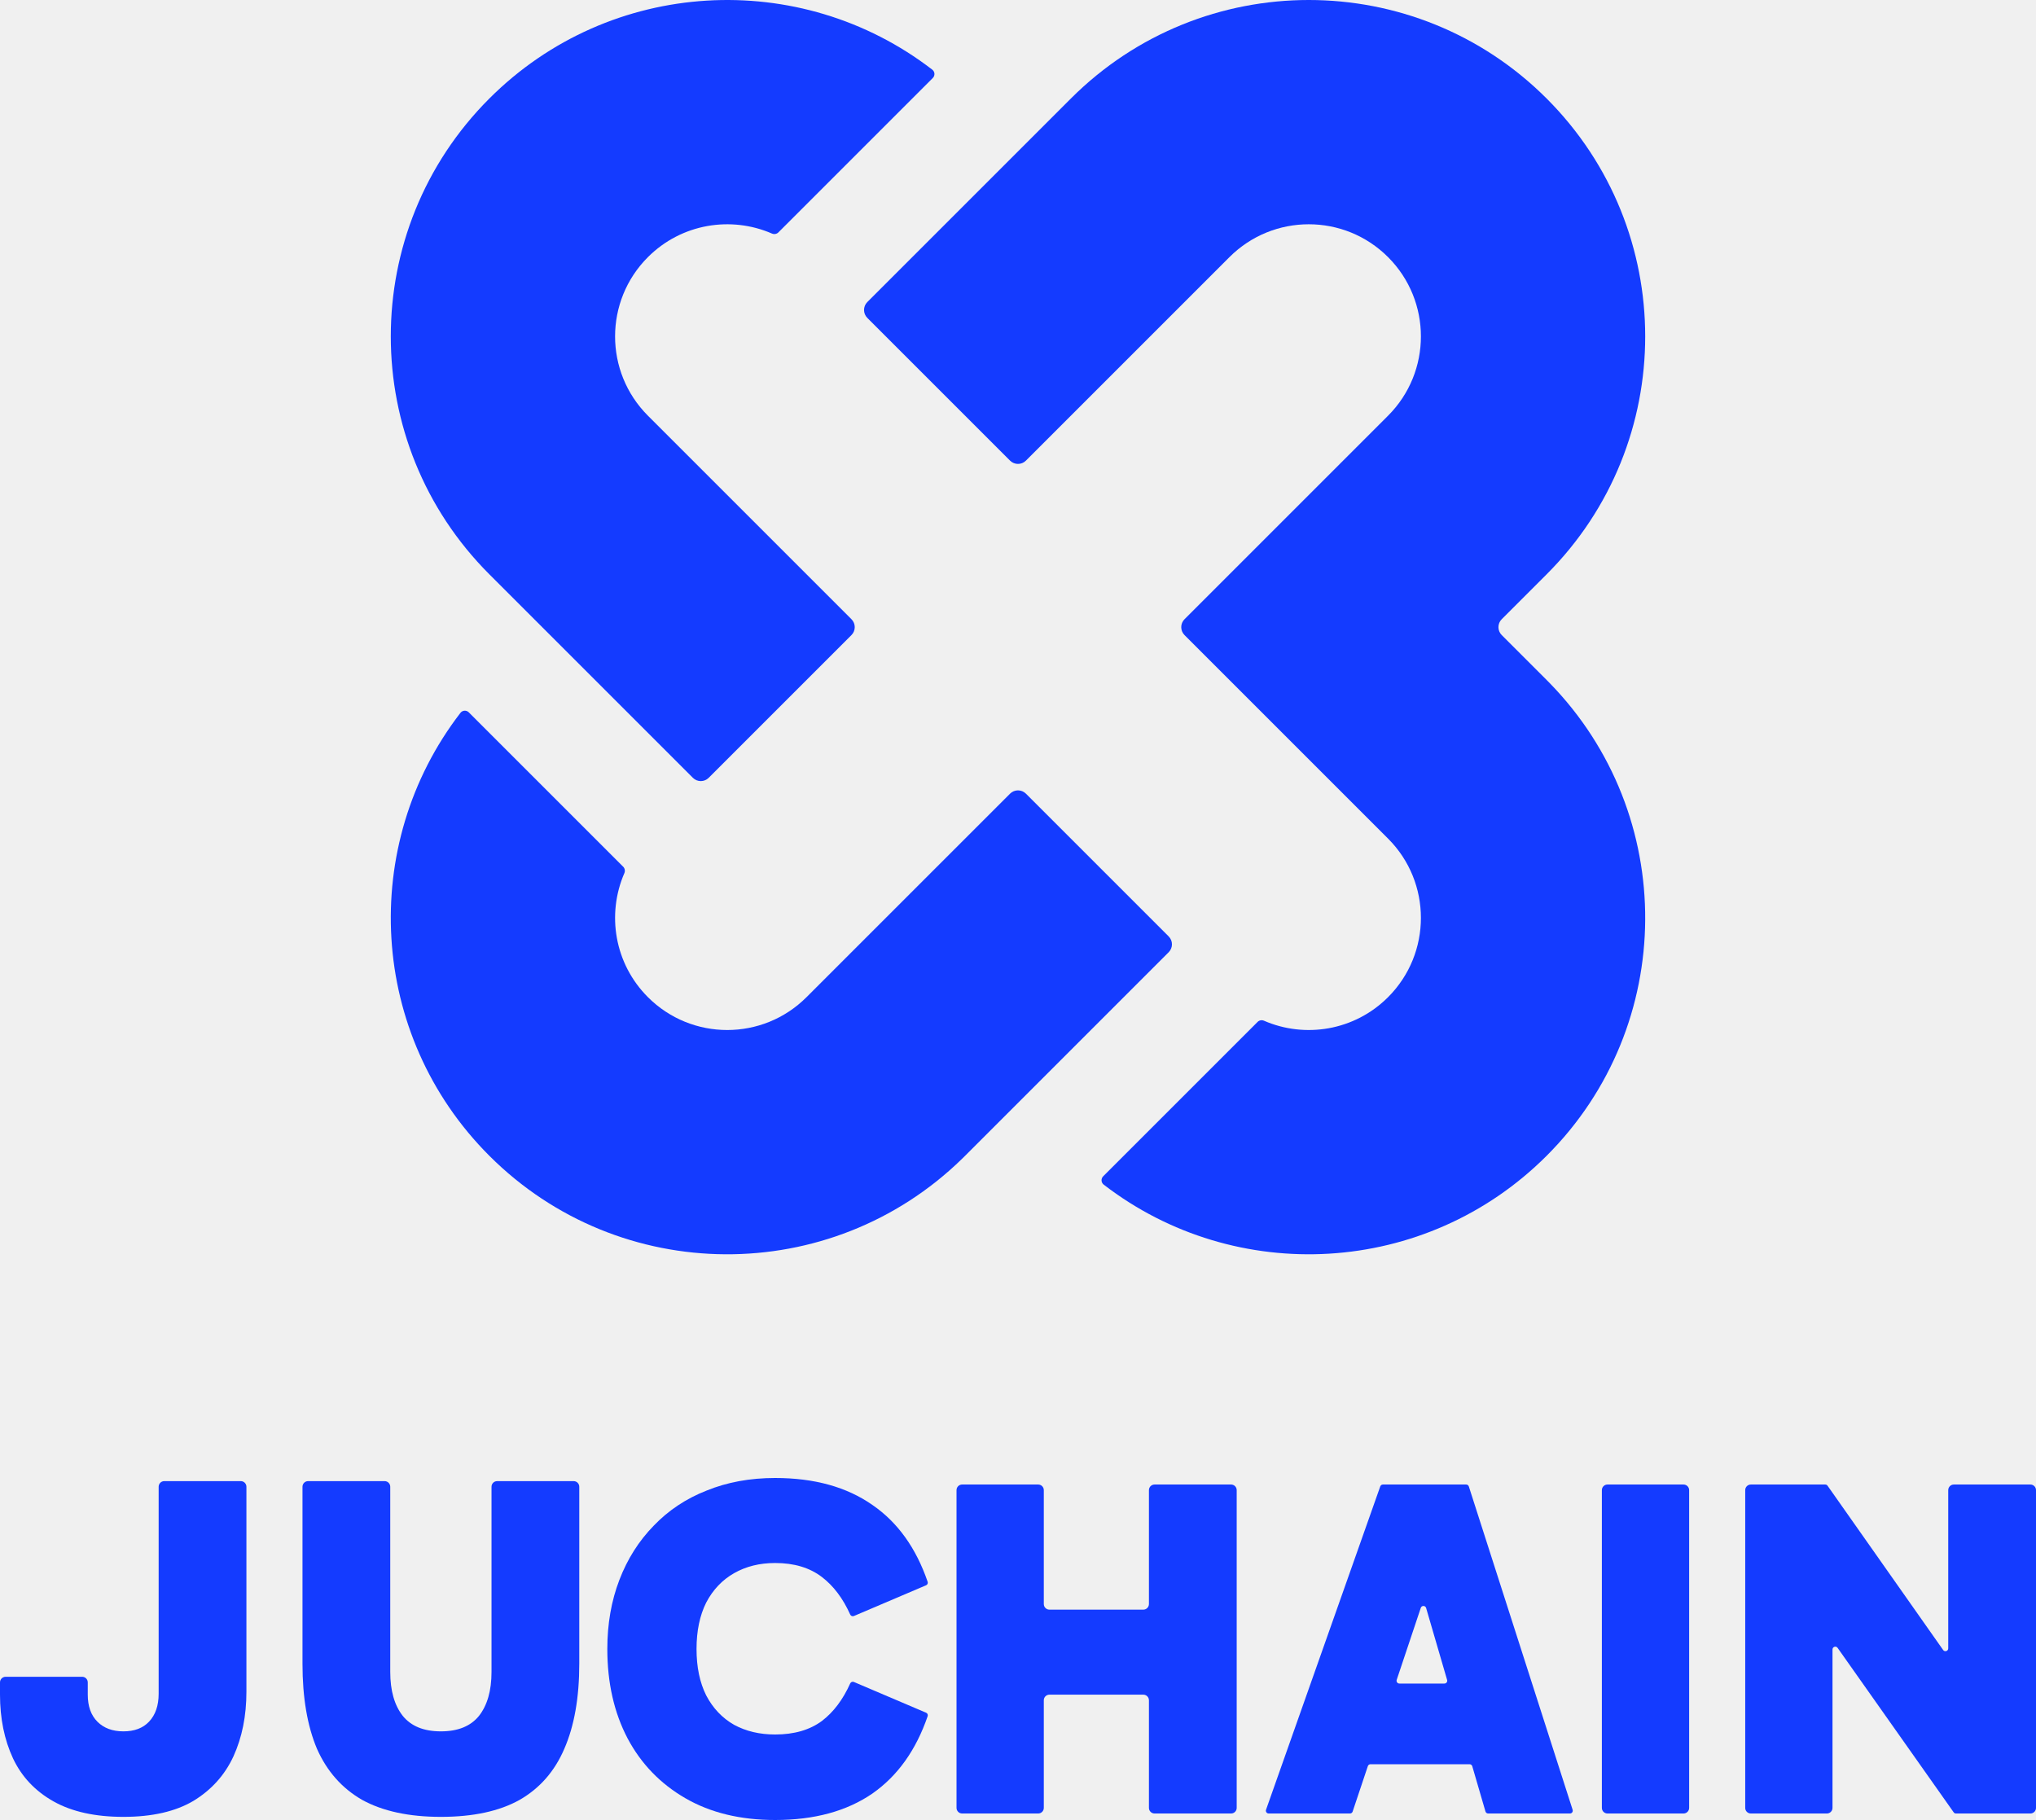
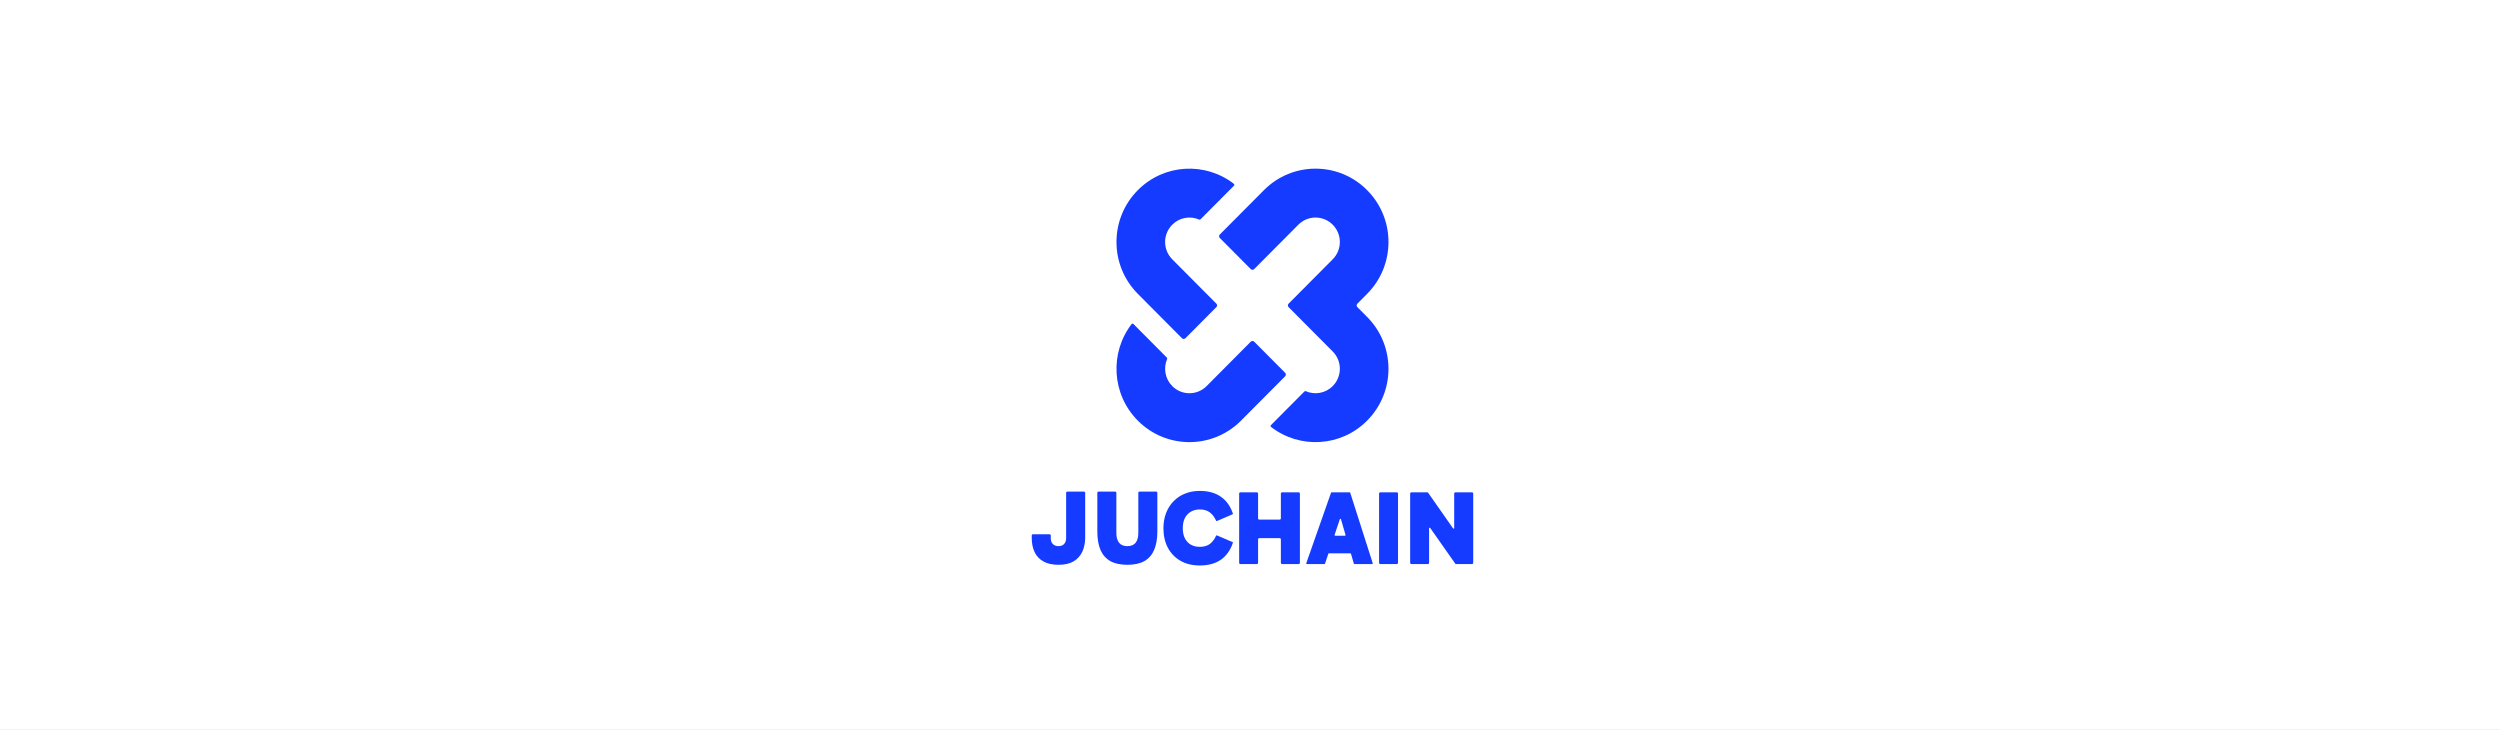
- <svg xmlns="http://www.w3.org/2000/svg" width="500" height="447" viewBox="0 0 500 447" fill="none">
-   <path d="M237.015 283.86L236.255 284.61C203.933 316.124 152.183 315.874 120.169 283.86C90.469 254.16 88.107 207.476 113.082 175.074C113.583 174.424 114.542 174.369 115.122 174.949L153.047 212.874C153.459 213.287 153.564 213.913 153.331 214.449C148.954 224.521 150.881 236.675 159.118 244.911C169.873 255.666 187.311 255.666 198.066 244.911L248.051 194.926C249.127 193.851 250.87 193.851 251.946 194.926L287 229.98C288.076 231.056 288.076 232.8 287 233.875L237.015 283.86Z" fill="#143BFF" />
-   <path d="M120.169 24.2C149.868 -5.5 196.552 -7.861 228.954 17.113C229.604 17.614 229.659 18.573 229.079 19.153L191.154 57.078C190.742 57.491 190.115 57.595 189.579 57.363C179.508 52.985 167.354 54.913 159.118 63.149C148.362 73.904 148.362 91.342 159.118 102.098L209.102 152.082C210.178 153.158 210.178 154.902 209.102 155.977L174.048 191.031C172.972 192.107 171.229 192.107 170.153 191.031L120.169 141.047C87.902 108.78 87.902 56.466 120.169 24.2Z" fill="#143BFF" />
-   <path d="M290.895 155.977C289.819 154.902 289.819 153.158 290.895 152.082L340.879 102.098C351.635 91.342 351.635 73.904 340.879 63.149C330.124 52.393 312.686 52.393 301.93 63.149L251.946 113.133C250.87 114.209 249.127 114.209 248.051 113.133L212.997 78.079C211.921 77.004 211.921 75.26 212.997 74.184L262.981 24.2C295.248 -8.067 347.562 -8.067 379.828 24.2C412.095 56.466 412.095 108.78 379.828 141.047L368.793 152.082C367.717 153.158 367.717 154.902 368.793 155.977L379.828 167.013L380.578 167.773C412.092 200.095 411.843 251.845 379.828 283.86C350.129 313.559 303.445 315.921 271.043 290.946C270.393 290.445 270.338 289.486 270.918 288.906L308.843 250.981C309.255 250.569 309.882 250.464 310.417 250.697C320.489 255.075 332.643 253.147 340.879 244.911C351.635 234.155 351.635 216.717 340.879 205.962L290.895 155.977Z" fill="#143BFF" />
-   <path d="M30.317 425.23C33.001 425.23 35.093 424.439 36.593 422.857C38.172 421.196 38.962 418.902 38.962 415.976V365.152C38.962 364.39 39.578 363.772 40.339 363.772H59.138C59.898 363.772 60.515 364.39 60.515 365.152V415.501C60.515 421.433 59.449 426.733 57.317 431.399C55.186 435.987 51.909 439.625 47.488 442.314C43.067 444.925 37.343 446.23 30.317 446.23C23.369 446.23 17.645 444.964 13.145 442.433C8.645 439.902 5.329 436.382 3.197 431.874C1.066 427.286 0 422.066 0 416.213V413.203C0 412.441 0.617 411.823 1.377 411.823H20.176C20.937 411.823 21.553 412.441 21.553 413.203V416.213C21.553 419.06 22.343 421.275 23.922 422.857C25.501 424.439 27.632 425.23 30.317 425.23Z" fill="#143BFF" />
-   <path d="M108.272 446.23C100.456 446.23 94.021 444.846 88.968 442.077C83.995 439.23 80.284 435.038 77.837 429.501C75.468 423.885 74.284 416.925 74.284 408.62V365.152C74.284 364.39 74.9 363.772 75.661 363.772H94.46C95.221 363.772 95.837 364.39 95.837 365.152V410.637C95.837 415.224 96.863 418.823 98.916 421.433C100.969 423.964 104.087 425.23 108.272 425.23C112.456 425.23 115.574 423.964 117.627 421.433C119.68 418.823 120.706 415.224 120.706 410.637V365.152C120.706 364.39 121.323 363.772 122.083 363.772H140.882C141.643 363.772 142.259 364.39 142.259 365.152V408.62C142.259 416.925 141.036 423.885 138.588 429.501C136.22 435.038 132.549 439.23 127.575 442.077C122.601 444.846 116.167 446.23 108.272 446.23Z" fill="#143BFF" />
-   <path d="M190.357 447C181.831 447 174.488 445.22 168.33 441.661C162.172 438.102 157.435 433.198 154.119 426.949C150.804 420.621 149.146 413.305 149.146 405C149.146 398.831 150.133 393.175 152.106 388.034C154.08 382.893 156.883 378.463 160.514 374.746C164.146 370.949 168.488 368.062 173.541 366.085C178.594 364.028 184.199 363 190.357 363C199.989 363 207.963 365.215 214.279 369.644C220.447 373.892 224.958 380.178 227.814 388.499C227.93 388.839 227.763 389.21 227.433 389.35L209.701 396.9C209.352 397.049 208.948 396.885 208.792 396.538C207.011 392.573 204.695 389.501 201.844 387.322C198.844 385.028 195.015 383.881 190.357 383.881C186.568 383.881 183.212 384.712 180.291 386.373C177.37 388.034 175.081 390.446 173.423 393.61C171.844 396.774 171.054 400.571 171.054 405C171.054 409.429 171.844 413.226 173.423 416.39C175.081 419.554 177.37 421.966 180.291 423.627C183.212 425.209 186.568 426 190.357 426C195.015 426 198.844 424.893 201.844 422.678C204.695 420.499 207.011 417.427 208.792 413.462C208.948 413.115 209.352 412.951 209.701 413.1L227.433 420.65C227.763 420.79 227.93 421.161 227.814 421.501C224.959 429.824 220.447 436.149 214.279 440.475C207.963 444.825 199.989 447 190.357 447Z" fill="#143BFF" />
-   <path d="M302.33 364.606H283.531C282.77 364.606 282.153 365.223 282.153 365.985V393.955C282.153 394.717 281.537 395.334 280.776 395.334H257.714C256.954 395.334 256.337 394.717 256.337 393.955V365.985C256.337 365.223 255.72 364.606 254.96 364.606H236.279C235.519 364.606 234.902 365.223 234.902 365.985V444.023C234.902 444.785 235.519 445.402 236.279 445.402H254.96C255.72 445.402 256.337 444.785 256.337 444.023V417.595C256.337 416.833 256.954 416.216 257.714 416.216H280.776C281.537 416.216 282.153 416.833 282.153 417.595V444.023C282.153 444.785 282.77 445.402 283.531 445.402H302.33C303.09 445.402 303.707 444.785 303.707 444.023V365.985C303.707 365.223 303.09 364.606 302.33 364.606Z" fill="#143BFF" />
-   <path d="M414.819 444.023C414.819 444.785 414.202 445.402 413.441 445.402H394.761C394 445.402 393.384 444.785 393.384 444.023V365.985C393.384 365.223 394 364.606 394.761 364.606H413.441C414.202 364.606 414.819 365.223 414.819 365.985V444.023Z" fill="#143BFF" />
-   <path d="M477.196 405.246C477.583 405.796 478.447 405.522 478.447 404.848V365.985C478.447 365.223 479.063 364.606 479.824 364.606H498.623C499.383 364.606 500 365.223 500 365.985V444.023C500 444.785 499.384 445.402 498.623 445.402H480.343C480.119 445.402 479.909 445.294 479.78 445.111L451.276 404.721C450.888 404.171 450.025 404.446 450.025 405.119V444.023C450.025 444.785 449.409 445.402 448.648 445.402H429.967C429.207 445.402 428.59 444.785 428.59 444.023V365.985C428.59 365.223 429.207 364.606 429.967 364.606H448.247C448.47 364.606 448.68 364.715 448.809 364.898L477.196 405.246Z" fill="#143BFF" />
-   <path fill-rule="evenodd" clip-rule="evenodd" d="M386.208 444.501C386.351 444.947 386.019 445.402 385.553 445.402H365.46C365.154 445.402 364.885 445.2 364.799 444.906L361.56 433.797C361.474 433.503 361.205 433.301 360.899 433.301H336.566C336.27 433.301 336.007 433.49 335.913 433.772L332.18 444.932C332.086 445.213 331.823 445.402 331.527 445.402H311.561C311.086 445.402 310.754 444.931 310.912 444.482L338.965 365.065C339.062 364.79 339.322 364.606 339.614 364.606H360.06C360.36 364.606 360.624 364.799 360.716 365.084L386.208 444.501ZM343.002 412.578C342.852 413.025 343.184 413.487 343.655 413.487H354.72C355.179 413.487 355.509 413.046 355.381 412.604L350.227 394.93C350.038 394.282 349.128 394.264 348.914 394.904L343.002 412.578Z" fill="#143BFF" />
+ <svg xmlns="http://www.w3.org/2000/svg" width="504" height="147" viewBox="0 0 504 147" fill="none">
+   <g clip-path="url(#clip0_1648_1227)">
+     <path d="M504 0H0V147H504V0Z" fill="white" />
+     <path d="M250.189 84.803L250.053 84.937C244.3 90.577 235.089 90.532 229.39 84.803C224.103 79.487 223.683 71.132 228.129 65.333C228.218 65.217 228.388 65.207 228.492 65.311L235.242 72.098C235.316 72.172 235.334 72.284 235.293 72.38C234.514 74.183 234.857 76.358 236.323 77.832C238.237 79.757 241.341 79.757 243.256 77.832L252.153 68.886C252.345 68.694 252.655 68.694 252.846 68.886L259.086 75.16C259.277 75.352 259.277 75.665 259.086 75.857L250.189 84.803Z" fill="#143BFF" />
+     <path d="M229.39 38.331C234.676 33.016 242.986 32.593 248.754 37.063C248.87 37.152 248.879 37.324 248.776 37.428L242.025 44.215C241.952 44.289 241.84 44.308 241.745 44.266C239.952 43.483 237.789 43.828 236.323 45.302C234.408 47.227 234.408 50.347 236.323 52.273L245.22 61.218C245.412 61.411 245.412 61.723 245.22 61.915L238.981 68.189C238.789 68.382 238.479 68.382 238.287 68.189L229.39 59.243C223.647 53.468 223.647 44.106 229.39 38.331Z" fill="#143BFF" />
+     <path d="M259.779 61.915C259.588 61.723 259.588 61.411 259.779 61.218L268.676 52.273C270.591 50.348 270.591 47.227 268.676 45.302C266.762 43.377 263.658 43.377 261.744 45.302L252.846 54.248C252.655 54.44 252.345 54.44 252.153 54.248L245.913 47.974C245.722 47.781 245.722 47.469 245.913 47.277L254.811 38.331C260.554 32.556 269.866 32.556 275.609 38.331C281.353 44.106 281.353 53.468 275.609 59.243L273.645 61.218C273.454 61.411 273.454 61.723 273.645 61.915L275.609 63.891L275.743 64.026C281.352 69.811 281.308 79.073 275.609 84.803C270.323 90.118 262.013 90.541 256.246 86.071C256.13 85.981 256.12 85.81 256.223 85.706L262.974 78.918C263.047 78.845 263.159 78.826 263.254 78.868C265.047 79.651 267.21 79.306 268.676 77.832C270.591 75.907 270.591 72.786 268.676 70.861L259.779 61.915Z" fill="#143BFF" />
+     <path d="M213.396 110.104C213.874 110.104 214.247 109.962 214.514 109.679C214.795 109.382 214.935 108.971 214.935 108.447V99.352C214.935 99.215 215.045 99.105 215.18 99.105H218.527C218.662 99.105 218.772 99.215 218.772 99.352V108.362C218.772 109.424 218.582 110.373 218.202 111.208C217.823 112.029 217.24 112.68 216.453 113.161C215.666 113.629 214.647 113.862 213.396 113.862C212.16 113.862 211.141 113.636 210.34 113.183C209.539 112.73 208.949 112.1 208.569 111.293C208.19 110.472 208 109.537 208 108.49V107.951C208 107.815 208.11 107.704 208.245 107.704H211.591C211.727 107.704 211.836 107.815 211.836 107.951V108.49C211.836 108.999 211.977 109.396 212.258 109.679C212.539 109.962 212.919 110.104 213.396 110.104Z" fill="#143BFF" />
+     <path d="M227.272 113.862C225.881 113.862 224.736 113.614 223.836 113.119C222.951 112.609 222.291 111.859 221.855 110.868C221.433 109.863 221.223 108.617 221.223 107.131V99.352C221.223 99.215 221.332 99.105 221.468 99.105H224.814C224.949 99.105 225.059 99.215 225.059 99.352V107.492C225.059 108.313 225.242 108.957 225.607 109.424C225.973 109.877 226.528 110.104 227.272 110.104C228.017 110.104 228.572 109.877 228.938 109.424C229.303 108.957 229.486 108.313 229.486 107.492V99.352C229.486 99.215 229.596 99.105 229.731 99.105H233.077C233.212 99.105 233.322 99.215 233.322 99.352V107.131C233.322 108.617 233.104 109.863 232.669 110.868C232.247 111.859 231.594 112.609 230.708 113.119C229.823 113.614 228.678 113.862 227.272 113.862Z" fill="#143BFF" />
+     <path d="M241.884 114C240.366 114 239.059 113.682 237.963 113.045C236.867 112.408 236.023 111.53 235.433 110.412C234.843 109.279 234.548 107.97 234.548 106.483C234.548 105.379 234.724 104.367 235.075 103.447C235.426 102.527 235.925 101.734 236.571 101.069C237.218 100.389 237.991 99.873 238.89 99.519C239.79 99.15 240.787 98.967 241.884 98.967C243.598 98.967 245.017 99.363 246.142 100.156C247.24 100.916 248.043 102.041 248.551 103.53C248.572 103.591 248.542 103.657 248.483 103.682L245.327 105.034C245.265 105.06 245.193 105.031 245.165 104.969C244.848 104.259 244.436 103.709 243.928 103.319C243.394 102.909 242.713 102.704 241.884 102.704C241.209 102.704 240.612 102.852 240.092 103.15C239.572 103.447 239.164 103.879 238.869 104.445C238.588 105.011 238.448 105.691 238.448 106.483C238.448 107.276 238.588 107.956 238.869 108.522C239.164 109.088 239.572 109.52 240.092 109.817C240.612 110.1 241.209 110.242 241.884 110.242C242.713 110.242 243.394 110.044 243.928 109.647C244.436 109.257 244.848 108.707 245.165 107.998C245.193 107.936 245.265 107.906 245.327 107.933L248.483 109.284C248.542 109.309 248.572 109.376 248.551 109.437C248.043 110.926 247.24 112.058 246.142 112.832C245.017 113.611 243.598 114 241.884 114Z" fill="#143BFF" />
+     <path d="M261.815 99.254H258.469C258.333 99.254 258.223 99.364 258.223 99.501V104.507C258.223 104.643 258.114 104.753 257.978 104.753H253.873C253.738 104.753 253.628 104.643 253.628 104.507V99.501C253.628 99.364 253.518 99.254 253.383 99.254H250.058C249.922 99.254 249.813 99.364 249.813 99.501V113.467C249.813 113.604 249.922 113.714 250.058 113.714H253.383C253.518 113.714 253.628 113.604 253.628 113.467V108.737C253.628 108.601 253.738 108.491 253.873 108.491H257.978C258.114 108.491 258.223 108.601 258.223 108.737V113.467C258.223 113.604 258.333 113.714 258.469 113.714H261.815C261.95 113.714 262.06 113.604 262.06 113.467V99.501C262.06 99.364 261.95 99.254 261.815 99.254Z" fill="#143BFF" />
+     <path d="M281.838 113.467C281.838 113.604 281.728 113.714 281.592 113.714H278.267C278.132 113.714 278.022 113.604 278.022 113.467V99.501C278.022 99.364 278.132 99.254 278.267 99.254H281.592C281.728 99.254 281.838 99.364 281.838 99.501V113.467Z" fill="#143BFF" />
+     <path d="M292.941 106.527C293.01 106.626 293.164 106.577 293.164 106.456V99.501C293.164 99.364 293.273 99.254 293.409 99.254H296.755C296.89 99.254 297 99.364 297 99.501V113.467C297 113.604 296.89 113.714 296.755 113.714H293.501C293.461 113.714 293.424 113.695 293.401 113.662L288.327 106.433C288.258 106.335 288.104 106.384 288.104 106.505V113.467C288.104 113.604 287.995 113.714 287.859 113.714H284.534C284.399 113.714 284.289 113.604 284.289 113.467V99.501C284.289 99.364 284.399 99.254 284.534 99.254H287.788C287.828 99.254 287.865 99.273 287.888 99.306L292.941 106.527Z" fill="#143BFF" />
+     <path fill-rule="evenodd" clip-rule="evenodd" d="M276.745 113.553C276.77 113.633 276.711 113.714 276.628 113.714H273.052C272.997 113.714 272.949 113.678 272.934 113.625L272.358 111.637C272.342 111.584 272.294 111.548 272.24 111.548H267.909C267.856 111.548 267.809 111.582 267.792 111.633L267.128 113.63C267.111 113.68 267.064 113.714 267.012 113.714H263.458C263.373 113.714 263.314 113.63 263.342 113.549L268.336 99.336C268.353 99.287 268.399 99.254 268.451 99.254H272.091C272.144 99.254 272.191 99.288 272.207 99.34L276.745 113.553ZM269.054 107.84C269.028 107.92 269.087 108.002 269.171 108.002H271.14C271.222 108.002 271.281 107.923 271.258 107.844L270.34 104.681C270.307 104.565 270.145 104.562 270.107 104.676L269.054 107.84Z" fill="#143BFF" />
+   </g>
+   <defs>
+     <clipPath id="clip0_1648_1227">
+       <rect width="504" height="147" fill="white" />
+     </clipPath>
+   </defs>
</svg>
